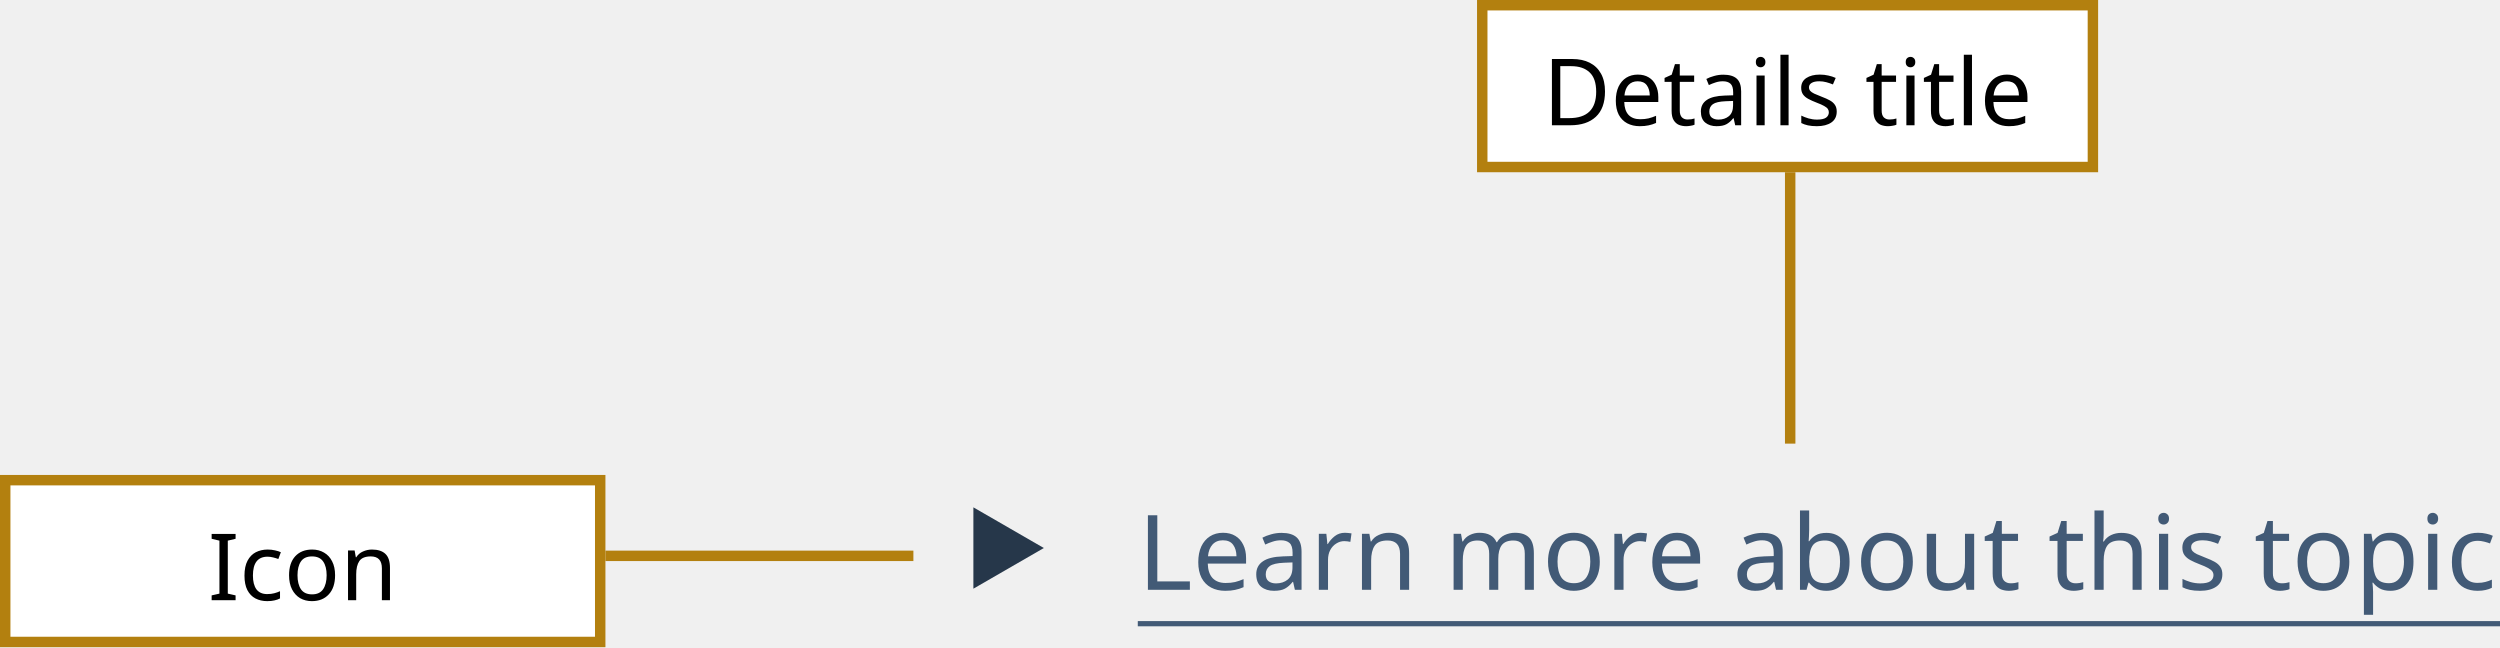
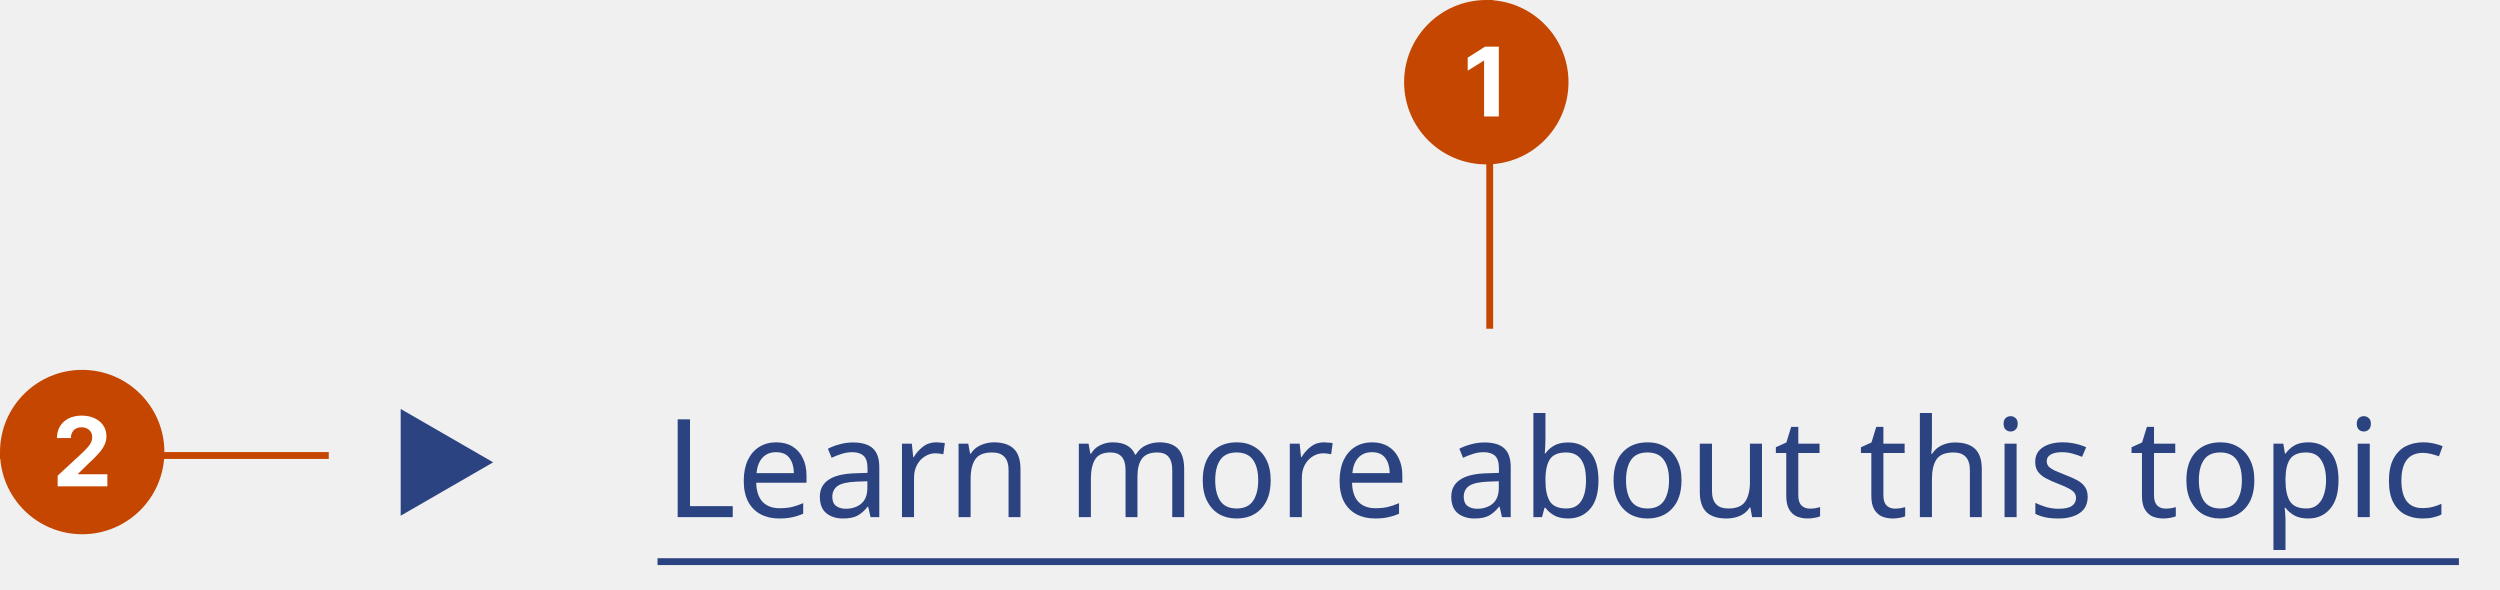
- <svg xmlns="http://www.w3.org/2000/svg" width="479" height="124" viewBox="0 0 479 124" fill="none">
-   <g clip-path="url(#clip0_8891_45452)">
-     <path d="M200 105L186.5 112.794L186.5 97.206L200 105Z" fill="#26374A" />
+ <svg xmlns="http://www.w3.org/2000/svg" width="365" height="86" viewBox="0 0 365 86" fill="none">
+   <g clip-path="url(#clip0_6974_17867)">
+     <path d="M72 67.5L58.5 75.294L58.5 59.706L72 67.5Z" fill="#2B4380" />
  </g>
-   <path d="M219.94 113V98.72H221.74V111.4H227.98V113H219.94ZM234.328 102.08C235.248 102.08 236.035 102.28 236.688 102.68C237.355 103.08 237.862 103.647 238.208 104.38C238.568 105.1 238.748 105.947 238.748 106.92V107.98H231.408C231.435 109.193 231.742 110.12 232.328 110.76C232.928 111.387 233.762 111.7 234.828 111.7C235.508 111.7 236.108 111.64 236.628 111.52C237.162 111.387 237.708 111.2 238.268 110.96V112.5C237.722 112.74 237.182 112.913 236.648 113.02C236.115 113.14 235.482 113.2 234.748 113.2C233.735 113.2 232.835 112.993 232.048 112.58C231.275 112.167 230.668 111.553 230.228 110.74C229.802 109.913 229.588 108.907 229.588 107.72C229.588 106.547 229.782 105.54 230.168 104.7C230.568 103.86 231.122 103.213 231.828 102.76C232.548 102.307 233.382 102.08 234.328 102.08ZM234.308 103.52C233.468 103.52 232.802 103.793 232.308 104.34C231.828 104.873 231.542 105.62 231.448 106.58H236.908C236.895 105.673 236.682 104.94 236.268 104.38C235.855 103.807 235.202 103.52 234.308 103.52ZM245.537 102.1C246.844 102.1 247.811 102.387 248.437 102.96C249.064 103.533 249.377 104.447 249.377 105.7V113H248.097L247.757 111.48H247.677C247.211 112.067 246.717 112.5 246.197 112.78C245.691 113.06 244.984 113.2 244.077 113.2C243.104 113.2 242.297 112.947 241.657 112.44C241.017 111.92 240.697 111.113 240.697 110.02C240.697 108.953 241.117 108.133 241.957 107.56C242.797 106.973 244.091 106.653 245.837 106.6L247.657 106.54V105.9C247.657 105.007 247.464 104.387 247.077 104.04C246.691 103.693 246.144 103.52 245.437 103.52C244.877 103.52 244.344 103.607 243.837 103.78C243.331 103.94 242.857 104.127 242.417 104.34L241.877 103.02C242.344 102.767 242.897 102.553 243.537 102.38C244.177 102.193 244.844 102.1 245.537 102.1ZM246.057 107.82C244.724 107.873 243.797 108.087 243.277 108.46C242.771 108.833 242.517 109.36 242.517 110.04C242.517 110.64 242.697 111.08 243.057 111.36C243.431 111.64 243.904 111.78 244.477 111.78C245.384 111.78 246.137 111.533 246.737 111.04C247.337 110.533 247.637 109.76 247.637 108.72V107.76L246.057 107.82ZM257.688 102.08C257.888 102.08 258.102 102.093 258.328 102.12C258.568 102.133 258.775 102.16 258.948 102.2L258.728 103.82C258.555 103.78 258.362 103.747 258.148 103.72C257.948 103.693 257.755 103.68 257.568 103.68C257.022 103.68 256.508 103.833 256.028 104.14C255.548 104.433 255.162 104.853 254.868 105.4C254.588 105.933 254.448 106.56 254.448 107.28V113H252.688V102.28H254.128L254.328 104.24H254.408C254.755 103.653 255.202 103.147 255.748 102.72C256.295 102.293 256.942 102.08 257.688 102.08ZM266.11 102.08C267.39 102.08 268.357 102.393 269.01 103.02C269.663 103.633 269.99 104.633 269.99 106.02V113H268.25V106.14C268.25 104.42 267.45 103.56 265.85 103.56C264.663 103.56 263.843 103.893 263.39 104.56C262.937 105.227 262.71 106.187 262.71 107.44V113H260.95V102.28H262.37L262.63 103.74H262.73C263.077 103.18 263.557 102.767 264.17 102.5C264.783 102.22 265.43 102.08 266.11 102.08ZM290.269 102.08C291.482 102.08 292.389 102.393 292.989 103.02C293.589 103.633 293.889 104.633 293.889 106.02V113H292.149V106.1C292.149 104.407 291.422 103.56 289.969 103.56C288.929 103.56 288.182 103.86 287.729 104.46C287.289 105.06 287.069 105.933 287.069 107.08V113H285.329V106.1C285.329 104.407 284.595 103.56 283.129 103.56C282.049 103.56 281.302 103.893 280.889 104.56C280.475 105.227 280.269 106.187 280.269 107.44V113H278.509V102.28H279.929L280.189 103.74H280.289C280.622 103.18 281.069 102.767 281.629 102.5C282.202 102.22 282.809 102.08 283.449 102.08C285.129 102.08 286.222 102.68 286.729 103.88H286.829C287.189 103.267 287.675 102.813 288.289 102.52C288.915 102.227 289.575 102.08 290.269 102.08ZM306.52 107.62C306.52 109.393 306.067 110.767 305.16 111.74C304.267 112.713 303.053 113.2 301.52 113.2C300.573 113.2 299.727 112.987 298.98 112.56C298.247 112.12 297.667 111.487 297.24 110.66C296.813 109.82 296.6 108.807 296.6 107.62C296.6 105.847 297.047 104.48 297.94 103.52C298.833 102.56 300.047 102.08 301.58 102.08C302.553 102.08 303.407 102.3 304.14 102.74C304.887 103.167 305.467 103.793 305.88 104.62C306.307 105.433 306.52 106.433 306.52 107.62ZM298.42 107.62C298.42 108.887 298.667 109.893 299.16 110.64C299.667 111.373 300.467 111.74 301.56 111.74C302.64 111.74 303.433 111.373 303.94 110.64C304.447 109.893 304.7 108.887 304.7 107.62C304.7 106.353 304.447 105.36 303.94 104.64C303.433 103.92 302.633 103.56 301.54 103.56C300.447 103.56 299.653 103.92 299.16 104.64C298.667 105.36 298.42 106.353 298.42 107.62ZM314.309 102.08C314.509 102.08 314.723 102.093 314.949 102.12C315.189 102.133 315.396 102.16 315.569 102.2L315.349 103.82C315.176 103.78 314.983 103.747 314.769 103.72C314.569 103.693 314.376 103.68 314.189 103.68C313.643 103.68 313.129 103.833 312.649 104.14C312.169 104.433 311.783 104.853 311.489 105.4C311.209 105.933 311.069 106.56 311.069 107.28V113H309.309V102.28H310.749L310.949 104.24H311.029C311.376 103.653 311.823 103.147 312.369 102.72C312.916 102.293 313.563 102.08 314.309 102.08ZM321.32 102.08C322.24 102.08 323.027 102.28 323.68 102.68C324.347 103.08 324.854 103.647 325.2 104.38C325.56 105.1 325.74 105.947 325.74 106.92V107.98H318.4C318.427 109.193 318.734 110.12 319.32 110.76C319.92 111.387 320.754 111.7 321.82 111.7C322.5 111.7 323.1 111.64 323.62 111.52C324.154 111.387 324.7 111.2 325.26 110.96V112.5C324.714 112.74 324.174 112.913 323.64 113.02C323.107 113.14 322.474 113.2 321.74 113.2C320.727 113.2 319.827 112.993 319.04 112.58C318.267 112.167 317.66 111.553 317.22 110.74C316.794 109.913 316.58 108.907 316.58 107.72C316.58 106.547 316.774 105.54 317.16 104.7C317.56 103.86 318.114 103.213 318.82 102.76C319.54 102.307 320.374 102.08 321.32 102.08ZM321.3 103.52C320.46 103.52 319.794 103.793 319.3 104.34C318.82 104.873 318.534 105.62 318.44 106.58H323.9C323.887 105.673 323.674 104.94 323.26 104.38C322.847 103.807 322.194 103.52 321.3 103.52ZM337.725 102.1C339.032 102.1 339.998 102.387 340.625 102.96C341.252 103.533 341.565 104.447 341.565 105.7V113H340.285L339.945 111.48H339.865C339.398 112.067 338.905 112.5 338.385 112.78C337.878 113.06 337.172 113.2 336.265 113.2C335.292 113.2 334.485 112.947 333.845 112.44C333.205 111.92 332.885 111.113 332.885 110.02C332.885 108.953 333.305 108.133 334.145 107.56C334.985 106.973 336.278 106.653 338.025 106.6L339.845 106.54V105.9C339.845 105.007 339.652 104.387 339.265 104.04C338.878 103.693 338.332 103.52 337.625 103.52C337.065 103.52 336.532 103.607 336.025 103.78C335.518 103.94 335.045 104.127 334.605 104.34L334.065 103.02C334.532 102.767 335.085 102.553 335.725 102.38C336.365 102.193 337.032 102.1 337.725 102.1ZM338.245 107.82C336.912 107.873 335.985 108.087 335.465 108.46C334.958 108.833 334.705 109.36 334.705 110.04C334.705 110.64 334.885 111.08 335.245 111.36C335.618 111.64 336.092 111.78 336.665 111.78C337.572 111.78 338.325 111.533 338.925 111.04C339.525 110.533 339.825 109.76 339.825 108.72V107.76L338.245 107.82ZM346.636 101.5C346.636 101.953 346.622 102.38 346.596 102.78C346.582 103.167 346.562 103.473 346.536 103.7H346.636C346.942 103.247 347.362 102.867 347.896 102.56C348.429 102.253 349.116 102.1 349.956 102.1C351.289 102.1 352.356 102.567 353.156 103.5C353.969 104.42 354.376 105.8 354.376 107.64C354.376 109.48 353.969 110.867 353.156 111.8C352.342 112.733 351.276 113.2 349.956 113.2C349.116 113.2 348.429 113.047 347.896 112.74C347.362 112.433 346.942 112.067 346.636 111.64H346.496L346.136 113H344.876V97.8H346.636V101.5ZM349.656 103.56C348.522 103.56 347.736 103.887 347.296 104.54C346.856 105.193 346.636 106.207 346.636 107.58V107.66C346.636 108.98 346.849 109.993 347.276 110.7C347.716 111.393 348.522 111.74 349.696 111.74C350.656 111.74 351.369 111.387 351.836 110.68C352.316 109.973 352.556 108.953 352.556 107.62C352.556 104.913 351.589 103.56 349.656 103.56ZM366.5 107.62C366.5 109.393 366.047 110.767 365.14 111.74C364.247 112.713 363.034 113.2 361.5 113.2C360.554 113.2 359.707 112.987 358.96 112.56C358.227 112.12 357.647 111.487 357.22 110.66C356.794 109.82 356.58 108.807 356.58 107.62C356.58 105.847 357.027 104.48 357.92 103.52C358.814 102.56 360.027 102.08 361.56 102.08C362.534 102.08 363.387 102.3 364.12 102.74C364.867 103.167 365.447 103.793 365.86 104.62C366.287 105.433 366.5 106.433 366.5 107.62ZM358.4 107.62C358.4 108.887 358.647 109.893 359.14 110.64C359.647 111.373 360.447 111.74 361.54 111.74C362.62 111.74 363.414 111.373 363.92 110.64C364.427 109.893 364.68 108.887 364.68 107.62C364.68 106.353 364.427 105.36 363.92 104.64C363.414 103.92 362.614 103.56 361.52 103.56C360.427 103.56 359.634 103.92 359.14 104.64C358.647 105.36 358.4 106.353 358.4 107.62ZM378.25 102.28V113H376.81L376.55 111.58H376.47C376.123 112.14 375.643 112.553 375.03 112.82C374.417 113.073 373.763 113.2 373.07 113.2C371.777 113.2 370.803 112.893 370.15 112.28C369.497 111.653 369.17 110.66 369.17 109.3V102.28H370.95V109.18C370.95 110.887 371.743 111.74 373.33 111.74C374.517 111.74 375.337 111.407 375.79 110.74C376.257 110.073 376.49 109.113 376.49 107.86V102.28H378.25ZM385.233 111.76C385.5 111.76 385.773 111.74 386.053 111.7C386.333 111.647 386.56 111.593 386.733 111.54V112.88C386.546 112.973 386.28 113.047 385.933 113.1C385.586 113.167 385.253 113.2 384.933 113.2C384.373 113.2 383.853 113.107 383.373 112.92C382.906 112.72 382.526 112.38 382.233 111.9C381.94 111.42 381.793 110.747 381.793 109.88V103.64H380.273V102.8L381.813 102.1L382.513 99.82H383.553V102.28H386.653V103.64H383.553V109.84C383.553 110.493 383.706 110.98 384.013 111.3C384.333 111.607 384.74 111.76 385.233 111.76ZM397.655 111.76C397.922 111.76 398.195 111.74 398.475 111.7C398.755 111.647 398.982 111.593 399.155 111.54V112.88C398.968 112.973 398.702 113.047 398.355 113.1C398.008 113.167 397.675 113.2 397.355 113.2C396.795 113.2 396.275 113.107 395.795 112.92C395.328 112.72 394.948 112.38 394.655 111.9C394.362 111.42 394.215 110.747 394.215 109.88V103.64H392.695V102.8L394.235 102.1L394.935 99.82H395.975V102.28H399.075V103.64H395.975V109.84C395.975 110.493 396.128 110.98 396.435 111.3C396.755 111.607 397.162 111.76 397.655 111.76ZM403.062 102.26C403.062 102.793 403.028 103.293 402.962 103.76H403.082C403.428 103.213 403.895 102.8 404.482 102.52C405.082 102.24 405.728 102.1 406.422 102.1C407.728 102.1 408.708 102.413 409.362 103.04C410.015 103.653 410.342 104.647 410.342 106.02V113H408.602V106.14C408.602 104.42 407.802 103.56 406.202 103.56C405.002 103.56 404.175 103.9 403.722 104.58C403.282 105.247 403.062 106.207 403.062 107.46V113H401.302V97.8H403.062V102.26ZM414.565 98.26C414.832 98.26 415.065 98.353 415.265 98.54C415.478 98.713 415.585 98.993 415.585 99.38C415.585 99.753 415.478 100.033 415.265 100.22C415.065 100.407 414.832 100.5 414.565 100.5C414.272 100.5 414.025 100.407 413.825 100.22C413.625 100.033 413.525 99.753 413.525 99.38C413.525 98.993 413.625 98.713 413.825 98.54C414.025 98.353 414.272 98.26 414.565 98.26ZM415.425 102.28V113H413.665V102.28H415.425ZM425.801 110.04C425.801 111.08 425.414 111.867 424.641 112.4C423.868 112.933 422.828 113.2 421.521 113.2C420.774 113.2 420.128 113.14 419.581 113.02C419.048 112.9 418.574 112.733 418.161 112.52V110.92C418.588 111.133 419.101 111.333 419.701 111.52C420.314 111.693 420.934 111.78 421.561 111.78C422.454 111.78 423.101 111.64 423.501 111.36C423.901 111.067 424.101 110.68 424.101 110.2C424.101 109.933 424.028 109.693 423.881 109.48C423.734 109.267 423.468 109.053 423.081 108.84C422.708 108.627 422.168 108.387 421.461 108.12C420.768 107.853 420.174 107.587 419.681 107.32C419.188 107.053 418.808 106.733 418.541 106.36C418.274 105.987 418.141 105.507 418.141 104.92C418.141 104.013 418.508 103.313 419.241 102.82C419.988 102.327 420.961 102.08 422.161 102.08C422.814 102.08 423.421 102.147 423.981 102.28C424.554 102.4 425.088 102.573 425.581 102.8L424.981 104.2C424.528 104.013 424.054 103.853 423.561 103.72C423.068 103.587 422.561 103.52 422.041 103.52C421.321 103.52 420.768 103.64 420.381 103.88C420.008 104.107 419.821 104.42 419.821 104.82C419.821 105.113 419.908 105.367 420.081 105.58C420.254 105.78 420.541 105.98 420.941 106.18C421.354 106.367 421.901 106.593 422.581 106.86C423.261 107.113 423.841 107.373 424.321 107.64C424.801 107.907 425.168 108.233 425.421 108.62C425.674 108.993 425.801 109.467 425.801 110.04ZM437.167 111.76C437.433 111.76 437.707 111.74 437.987 111.7C438.267 111.647 438.493 111.593 438.667 111.54V112.88C438.48 112.973 438.213 113.047 437.867 113.1C437.52 113.167 437.187 113.2 436.867 113.2C436.307 113.2 435.787 113.107 435.307 112.92C434.84 112.72 434.46 112.38 434.167 111.9C433.873 111.42 433.727 110.747 433.727 109.88V103.64H432.207V102.8L433.747 102.1L434.447 99.82H435.487V102.28H438.587V103.64H435.487V109.84C435.487 110.493 435.64 110.98 435.947 111.3C436.267 111.607 436.673 111.76 437.167 111.76ZM450.133 107.62C450.133 109.393 449.68 110.767 448.773 111.74C447.88 112.713 446.667 113.2 445.133 113.2C444.187 113.2 443.34 112.987 442.593 112.56C441.86 112.12 441.28 111.487 440.853 110.66C440.427 109.82 440.213 108.807 440.213 107.62C440.213 105.847 440.66 104.48 441.553 103.52C442.447 102.56 443.66 102.08 445.193 102.08C446.167 102.08 447.02 102.3 447.753 102.74C448.5 103.167 449.08 103.793 449.493 104.62C449.92 105.433 450.133 106.433 450.133 107.62ZM442.033 107.62C442.033 108.887 442.28 109.893 442.773 110.64C443.28 111.373 444.08 111.74 445.173 111.74C446.253 111.74 447.047 111.373 447.553 110.64C448.06 109.893 448.313 108.887 448.313 107.62C448.313 106.353 448.06 105.36 447.553 104.64C447.047 103.92 446.247 103.56 445.153 103.56C444.06 103.56 443.267 103.92 442.773 104.64C442.28 105.36 442.033 106.353 442.033 107.62ZM458.023 102.08C459.343 102.08 460.403 102.54 461.203 103.46C462.016 104.38 462.423 105.767 462.423 107.62C462.423 109.447 462.016 110.833 461.203 111.78C460.403 112.727 459.336 113.2 458.003 113.2C457.176 113.2 456.489 113.047 455.943 112.74C455.409 112.42 454.989 112.053 454.683 111.64H454.563C454.589 111.867 454.616 112.153 454.643 112.5C454.669 112.847 454.683 113.147 454.683 113.4V117.8H452.923V102.28H454.363L454.603 103.74H454.683C455.003 103.273 455.423 102.88 455.943 102.56C456.463 102.24 457.156 102.08 458.023 102.08ZM457.703 103.56C456.609 103.56 455.836 103.867 455.383 104.48C454.943 105.093 454.709 106.027 454.683 107.28V107.62C454.683 108.94 454.896 109.96 455.323 110.68C455.763 111.387 456.569 111.74 457.743 111.74C458.396 111.74 458.929 111.56 459.343 111.2C459.769 110.84 460.083 110.353 460.283 109.74C460.496 109.113 460.603 108.4 460.603 107.6C460.603 106.373 460.363 105.393 459.883 104.66C459.416 103.927 458.689 103.56 457.703 103.56ZM466.127 98.26C466.394 98.26 466.627 98.353 466.827 98.54C467.041 98.713 467.147 98.993 467.147 99.38C467.147 99.753 467.041 100.033 466.827 100.22C466.627 100.407 466.394 100.5 466.127 100.5C465.834 100.5 465.587 100.407 465.387 100.22C465.187 100.033 465.087 99.753 465.087 99.38C465.087 98.993 465.187 98.713 465.387 98.54C465.587 98.353 465.834 98.26 466.127 98.26ZM466.987 102.28V113H465.227V102.28H466.987ZM474.684 113.2C473.737 113.2 472.89 113.007 472.144 112.62C471.41 112.233 470.83 111.633 470.404 110.82C469.99 110.007 469.784 108.967 469.784 107.7C469.784 106.38 470.004 105.307 470.444 104.48C470.884 103.653 471.477 103.047 472.224 102.66C472.984 102.273 473.844 102.08 474.804 102.08C475.35 102.08 475.877 102.14 476.384 102.26C476.89 102.367 477.304 102.5 477.624 102.66L477.084 104.12C476.764 104 476.39 103.887 475.964 103.78C475.537 103.673 475.137 103.62 474.764 103.62C472.657 103.62 471.604 104.973 471.604 107.68C471.604 108.973 471.857 109.967 472.364 110.66C472.884 111.34 473.65 111.68 474.664 111.68C475.25 111.68 475.764 111.62 476.204 111.5C476.657 111.38 477.07 111.233 477.444 111.06V112.62C477.084 112.807 476.684 112.947 476.244 113.04C475.817 113.147 475.297 113.2 474.684 113.2Z" fill="#425A76" />
-   <line x1="218" y1="119.5" x2="479" y2="119.5" stroke="#425A76" />
-   <line x1="115.996" y1="106.5" x2="175.006" y2="106.5" stroke="#B3800F" stroke-width="2" />
-   <rect x="1" y="92" width="114" height="31" fill="white" stroke="#B3800F" stroke-width="2" />
-   <path d="M45.138 115H40.551V114.076L42.045 113.738V103.587L40.551 103.231V102.307H45.138V103.231L43.645 103.587V113.738L45.138 114.076V115ZM51.198 115.178C50.356 115.178 49.604 115.006 48.94 114.662C48.288 114.319 47.773 113.785 47.394 113.062C47.026 112.339 46.842 111.415 46.842 110.289C46.842 109.116 47.038 108.161 47.429 107.427C47.82 106.692 48.347 106.153 49.011 105.809C49.687 105.465 50.451 105.293 51.305 105.293C51.791 105.293 52.259 105.347 52.709 105.453C53.159 105.548 53.527 105.667 53.811 105.809L53.331 107.107C53.047 107 52.715 106.899 52.336 106.804C51.956 106.71 51.601 106.662 51.269 106.662C49.396 106.662 48.46 107.865 48.46 110.271C48.46 111.421 48.685 112.304 49.136 112.92C49.598 113.524 50.279 113.827 51.18 113.827C51.702 113.827 52.158 113.773 52.549 113.667C52.952 113.56 53.319 113.43 53.651 113.276V114.662C53.331 114.828 52.976 114.953 52.585 115.036C52.205 115.13 51.743 115.178 51.198 115.178ZM64.202 110.218C64.202 111.794 63.799 113.015 62.993 113.88C62.199 114.745 61.12 115.178 59.757 115.178C58.916 115.178 58.163 114.988 57.5 114.609C56.848 114.218 56.332 113.655 55.953 112.92C55.574 112.173 55.384 111.273 55.384 110.218C55.384 108.641 55.781 107.427 56.575 106.573C57.369 105.72 58.448 105.293 59.811 105.293C60.676 105.293 61.434 105.489 62.086 105.88C62.75 106.259 63.266 106.816 63.633 107.551C64.012 108.274 64.202 109.163 64.202 110.218ZM57.002 110.218C57.002 111.344 57.221 112.239 57.66 112.902C58.11 113.554 58.821 113.88 59.793 113.88C60.753 113.88 61.458 113.554 61.908 112.902C62.359 112.239 62.584 111.344 62.584 110.218C62.584 109.092 62.359 108.209 61.908 107.569C61.458 106.929 60.747 106.609 59.775 106.609C58.803 106.609 58.098 106.929 57.66 107.569C57.221 108.209 57.002 109.092 57.002 110.218ZM71.268 105.293C72.406 105.293 73.265 105.572 73.846 106.129C74.426 106.674 74.717 107.563 74.717 108.796V115H73.17V108.902C73.17 107.373 72.459 106.609 71.037 106.609C69.982 106.609 69.253 106.905 68.85 107.498C68.447 108.09 68.246 108.944 68.246 110.058V115H66.681V105.471H67.944L68.175 106.769H68.263C68.572 106.271 68.998 105.904 69.543 105.667C70.089 105.418 70.663 105.293 71.268 105.293Z" fill="black" />
-   <line x1="343" y1="85" x2="343" y2="33" stroke="#B3800F" stroke-width="2" />
-   <rect x="284" y="1" width="117" height="31" fill="white" stroke="#B3800F" stroke-width="2" />
-   <path d="M307.518 17.529C307.518 19.674 306.932 21.292 305.758 22.382C304.597 23.461 302.973 24 300.887 24H297.349V11.307H301.261C302.541 11.307 303.649 11.544 304.585 12.018C305.521 12.492 306.244 13.191 306.754 14.116C307.264 15.028 307.518 16.166 307.518 17.529ZM305.829 17.582C305.829 15.887 305.409 14.649 304.567 13.867C303.738 13.073 302.558 12.676 301.029 12.676H298.949V22.631H300.674C304.111 22.631 305.829 20.948 305.829 17.582ZM313.802 14.293C314.62 14.293 315.319 14.471 315.9 14.827C316.493 15.182 316.943 15.686 317.251 16.338C317.571 16.978 317.731 17.73 317.731 18.596V19.538H311.207C311.23 20.616 311.503 21.44 312.024 22.009C312.558 22.566 313.299 22.844 314.247 22.844C314.851 22.844 315.384 22.791 315.847 22.684C316.321 22.566 316.807 22.4 317.304 22.187V23.556C316.819 23.769 316.339 23.923 315.864 24.018C315.39 24.124 314.827 24.178 314.176 24.178C313.275 24.178 312.475 23.994 311.776 23.627C311.088 23.259 310.549 22.714 310.158 21.991C309.779 21.256 309.589 20.361 309.589 19.307C309.589 18.264 309.761 17.369 310.104 16.622C310.46 15.876 310.952 15.301 311.58 14.898C312.22 14.495 312.961 14.293 313.802 14.293ZM313.784 15.573C313.038 15.573 312.445 15.816 312.007 16.302C311.58 16.776 311.325 17.44 311.242 18.293H316.096C316.084 17.487 315.894 16.836 315.527 16.338C315.159 15.828 314.579 15.573 313.784 15.573ZM323.339 22.898C323.576 22.898 323.819 22.88 324.068 22.844C324.317 22.797 324.518 22.75 324.672 22.702V23.893C324.507 23.976 324.27 24.041 323.961 24.089C323.653 24.148 323.357 24.178 323.072 24.178C322.575 24.178 322.112 24.095 321.686 23.929C321.271 23.751 320.933 23.449 320.672 23.022C320.412 22.596 320.281 21.997 320.281 21.227V15.68H318.93V14.933L320.299 14.311L320.921 12.284H321.846V14.471H324.601V15.68H321.846V21.191C321.846 21.772 321.982 22.204 322.255 22.489C322.539 22.762 322.901 22.898 323.339 22.898ZM330.189 14.311C331.351 14.311 332.21 14.566 332.767 15.076C333.324 15.585 333.603 16.397 333.603 17.511V24H332.465L332.163 22.649H332.092C331.677 23.17 331.238 23.556 330.776 23.804C330.326 24.053 329.698 24.178 328.892 24.178C328.026 24.178 327.309 23.953 326.741 23.502C326.172 23.04 325.887 22.323 325.887 21.351C325.887 20.403 326.261 19.674 327.007 19.164C327.754 18.643 328.904 18.358 330.456 18.311L332.074 18.258V17.689C332.074 16.895 331.902 16.344 331.558 16.036C331.215 15.727 330.729 15.573 330.101 15.573C329.603 15.573 329.129 15.65 328.678 15.804C328.228 15.947 327.807 16.113 327.416 16.302L326.936 15.129C327.351 14.904 327.843 14.714 328.412 14.56C328.981 14.394 329.573 14.311 330.189 14.311ZM330.652 19.396C329.466 19.443 328.643 19.633 328.181 19.964C327.73 20.296 327.505 20.764 327.505 21.369C327.505 21.902 327.665 22.293 327.985 22.542C328.317 22.791 328.738 22.916 329.247 22.916C330.053 22.916 330.723 22.696 331.256 22.258C331.789 21.807 332.056 21.12 332.056 20.196V19.342L330.652 19.396ZM337.346 10.898C337.583 10.898 337.79 10.981 337.968 11.147C338.158 11.301 338.252 11.55 338.252 11.893C338.252 12.225 338.158 12.474 337.968 12.64C337.79 12.806 337.583 12.889 337.346 12.889C337.085 12.889 336.866 12.806 336.688 12.64C336.51 12.474 336.421 12.225 336.421 11.893C336.421 11.55 336.51 11.301 336.688 11.147C336.866 10.981 337.085 10.898 337.346 10.898ZM338.11 14.471V24H336.546V14.471H338.11ZM342.694 24H341.129V10.489H342.694V24ZM351.917 21.369C351.917 22.293 351.573 22.993 350.886 23.467C350.198 23.941 349.274 24.178 348.113 24.178C347.449 24.178 346.874 24.124 346.388 24.018C345.914 23.911 345.493 23.763 345.126 23.573V22.151C345.505 22.341 345.961 22.518 346.495 22.684C347.04 22.838 347.591 22.916 348.148 22.916C348.942 22.916 349.517 22.791 349.873 22.542C350.228 22.282 350.406 21.938 350.406 21.511C350.406 21.274 350.341 21.061 350.21 20.871C350.08 20.681 349.843 20.492 349.499 20.302C349.167 20.113 348.687 19.899 348.059 19.662C347.443 19.425 346.915 19.188 346.477 18.951C346.038 18.714 345.701 18.43 345.464 18.098C345.227 17.766 345.108 17.339 345.108 16.818C345.108 16.012 345.434 15.39 346.086 14.951C346.75 14.513 347.615 14.293 348.681 14.293C349.262 14.293 349.801 14.353 350.299 14.471C350.809 14.578 351.283 14.732 351.721 14.933L351.188 16.178C350.785 16.012 350.364 15.87 349.926 15.751C349.487 15.633 349.037 15.573 348.575 15.573C347.935 15.573 347.443 15.68 347.099 15.893C346.767 16.095 346.601 16.373 346.601 16.729C346.601 16.99 346.678 17.215 346.833 17.404C346.987 17.582 347.241 17.76 347.597 17.938C347.964 18.104 348.45 18.305 349.055 18.542C349.659 18.767 350.175 18.998 350.601 19.236C351.028 19.473 351.354 19.763 351.579 20.107C351.804 20.439 351.917 20.859 351.917 21.369ZM362.02 22.898C362.257 22.898 362.5 22.88 362.749 22.844C362.997 22.797 363.199 22.75 363.353 22.702V23.893C363.187 23.976 362.95 24.041 362.642 24.089C362.334 24.148 362.037 24.178 361.753 24.178C361.255 24.178 360.793 24.095 360.366 23.929C359.952 23.751 359.614 23.449 359.353 23.022C359.092 22.596 358.962 21.997 358.962 21.227V15.68H357.611V14.933L358.98 14.311L359.602 12.284H360.526V14.471H363.282V15.68H360.526V21.191C360.526 21.772 360.663 22.204 360.935 22.489C361.22 22.762 361.581 22.898 362.02 22.898ZM366.061 10.898C366.298 10.898 366.506 10.981 366.683 11.147C366.873 11.301 366.968 11.55 366.968 11.893C366.968 12.225 366.873 12.474 366.683 12.64C366.506 12.806 366.298 12.889 366.061 12.889C365.8 12.889 365.581 12.806 365.403 12.64C365.226 12.474 365.137 12.225 365.137 11.893C365.137 11.55 365.226 11.301 365.403 11.147C365.581 10.981 365.8 10.898 366.061 10.898ZM366.826 14.471V24H365.261V14.471H366.826ZM373.027 22.898C373.264 22.898 373.507 22.88 373.756 22.844C374.004 22.797 374.206 22.75 374.36 22.702V23.893C374.194 23.976 373.957 24.041 373.649 24.089C373.341 24.148 373.044 24.178 372.76 24.178C372.262 24.178 371.8 24.095 371.373 23.929C370.959 23.751 370.621 23.449 370.36 23.022C370.099 22.596 369.969 21.997 369.969 21.227V15.68H368.618V14.933L369.987 14.311L370.609 12.284H371.533V14.471H374.289V15.68H371.533V21.191C371.533 21.772 371.67 22.204 371.942 22.489C372.227 22.762 372.588 22.898 373.027 22.898ZM377.832 24H376.268V10.489H377.832V24ZM384.531 14.293C385.349 14.293 386.048 14.471 386.629 14.827C387.222 15.182 387.672 15.686 387.98 16.338C388.3 16.978 388.46 17.73 388.46 18.596V19.538H381.936C381.96 20.616 382.232 21.44 382.754 22.009C383.287 22.566 384.028 22.844 384.976 22.844C385.58 22.844 386.114 22.791 386.576 22.684C387.05 22.566 387.536 22.4 388.034 22.187V23.556C387.548 23.769 387.068 23.923 386.594 24.018C386.12 24.124 385.557 24.178 384.905 24.178C384.004 24.178 383.204 23.994 382.505 23.627C381.817 23.259 381.278 22.714 380.887 21.991C380.508 21.256 380.318 20.361 380.318 19.307C380.318 18.264 380.49 17.369 380.834 16.622C381.189 15.876 381.681 15.301 382.309 14.898C382.949 14.495 383.69 14.293 384.531 14.293ZM384.514 15.573C383.767 15.573 383.174 15.816 382.736 16.302C382.309 16.776 382.054 17.44 381.971 18.293H386.825C386.813 17.487 386.623 16.836 386.256 16.338C385.888 15.828 385.308 15.573 384.514 15.573Z" fill="black" />
+   <path d="M98.94 75.5V61.22H100.74V73.9H106.98V75.5H98.94ZM113.328 64.58C114.248 64.58 115.035 64.78 115.688 65.18C116.355 65.58 116.862 66.147 117.208 66.88C117.568 67.6 117.748 68.447 117.748 69.42V70.48H110.408C110.435 71.693 110.742 72.62 111.328 73.26C111.928 73.887 112.762 74.2 113.828 74.2C114.508 74.2 115.108 74.14 115.628 74.02C116.162 73.887 116.708 73.7 117.268 73.46V75C116.722 75.24 116.182 75.413 115.648 75.52C115.115 75.64 114.482 75.7 113.748 75.7C112.735 75.7 111.835 75.493 111.048 75.08C110.275 74.667 109.668 74.053 109.228 73.24C108.802 72.413 108.588 71.407 108.588 70.22C108.588 69.047 108.782 68.04 109.168 67.2C109.568 66.36 110.122 65.713 110.828 65.26C111.548 64.807 112.382 64.58 113.328 64.58ZM113.308 66.02C112.468 66.02 111.802 66.293 111.308 66.84C110.828 67.373 110.542 68.12 110.448 69.08H115.908C115.895 68.173 115.682 67.44 115.268 66.88C114.855 66.307 114.202 66.02 113.308 66.02ZM124.537 64.6C125.844 64.6 126.811 64.887 127.437 65.46C128.064 66.033 128.377 66.947 128.377 68.2V75.5H127.097L126.757 73.98H126.677C126.211 74.567 125.717 75 125.197 75.28C124.691 75.56 123.984 75.7 123.077 75.7C122.104 75.7 121.297 75.447 120.657 74.94C120.017 74.42 119.697 73.613 119.697 72.52C119.697 71.453 120.117 70.633 120.957 70.06C121.797 69.473 123.091 69.153 124.837 69.1L126.657 69.04V68.4C126.657 67.507 126.464 66.887 126.077 66.54C125.691 66.193 125.144 66.02 124.437 66.02C123.877 66.02 123.344 66.107 122.837 66.28C122.331 66.44 121.857 66.627 121.417 66.84L120.877 65.52C121.344 65.267 121.897 65.053 122.537 64.88C123.177 64.693 123.844 64.6 124.537 64.6ZM125.057 70.32C123.724 70.373 122.797 70.587 122.277 70.96C121.771 71.333 121.517 71.86 121.517 72.54C121.517 73.14 121.697 73.58 122.057 73.86C122.431 74.14 122.904 74.28 123.477 74.28C124.384 74.28 125.137 74.033 125.737 73.54C126.337 73.033 126.637 72.26 126.637 71.22V70.26L125.057 70.32ZM136.688 64.58C136.888 64.58 137.102 64.593 137.328 64.62C137.568 64.633 137.775 64.66 137.948 64.7L137.728 66.32C137.555 66.28 137.362 66.247 137.148 66.22C136.948 66.193 136.755 66.18 136.568 66.18C136.022 66.18 135.508 66.333 135.028 66.64C134.548 66.933 134.162 67.353 133.868 67.9C133.588 68.433 133.448 69.06 133.448 69.78V75.5H131.688V64.78H133.128L133.328 66.74H133.408C133.755 66.153 134.202 65.647 134.748 65.22C135.295 64.793 135.942 64.58 136.688 64.58ZM145.11 64.58C146.39 64.58 147.357 64.893 148.01 65.52C148.663 66.133 148.99 67.133 148.99 68.52V75.5H147.25V68.64C147.25 66.92 146.45 66.06 144.85 66.06C143.663 66.06 142.843 66.393 142.39 67.06C141.937 67.727 141.71 68.687 141.71 69.94V75.5H139.95V64.78H141.37L141.63 66.24H141.73C142.077 65.68 142.557 65.267 143.17 65C143.783 64.72 144.43 64.58 145.11 64.58ZM169.269 64.58C170.482 64.58 171.389 64.893 171.989 65.52C172.589 66.133 172.889 67.133 172.889 68.52V75.5H171.149V68.6C171.149 66.907 170.422 66.06 168.969 66.06C167.929 66.06 167.182 66.36 166.729 66.96C166.289 67.56 166.069 68.433 166.069 69.58V75.5H164.329V68.6C164.329 66.907 163.595 66.06 162.129 66.06C161.049 66.06 160.302 66.393 159.889 67.06C159.475 67.727 159.269 68.687 159.269 69.94V75.5H157.509V64.78H158.929L159.189 66.24H159.289C159.622 65.68 160.069 65.267 160.629 65C161.202 64.72 161.809 64.58 162.449 64.58C164.129 64.58 165.222 65.18 165.729 66.38H165.829C166.189 65.767 166.675 65.313 167.289 65.02C167.915 64.727 168.575 64.58 169.269 64.58ZM185.52 70.12C185.52 71.893 185.067 73.267 184.16 74.24C183.267 75.213 182.053 75.7 180.52 75.7C179.573 75.7 178.727 75.487 177.98 75.06C177.247 74.62 176.667 73.987 176.24 73.16C175.813 72.32 175.6 71.307 175.6 70.12C175.6 68.347 176.047 66.98 176.94 66.02C177.833 65.06 179.047 64.58 180.58 64.58C181.553 64.58 182.407 64.8 183.14 65.24C183.887 65.667 184.467 66.293 184.88 67.12C185.307 67.933 185.52 68.933 185.52 70.12ZM177.42 70.12C177.42 71.387 177.667 72.393 178.16 73.14C178.667 73.873 179.467 74.24 180.56 74.24C181.64 74.24 182.433 73.873 182.94 73.14C183.447 72.393 183.7 71.387 183.7 70.12C183.7 68.853 183.447 67.86 182.94 67.14C182.433 66.42 181.633 66.06 180.54 66.06C179.447 66.06 178.653 66.42 178.16 67.14C177.667 67.86 177.42 68.853 177.42 70.12ZM193.309 64.58C193.509 64.58 193.723 64.593 193.949 64.62C194.189 64.633 194.396 64.66 194.569 64.7L194.349 66.32C194.176 66.28 193.983 66.247 193.769 66.22C193.569 66.193 193.376 66.18 193.189 66.18C192.643 66.18 192.129 66.333 191.649 66.64C191.169 66.933 190.783 67.353 190.489 67.9C190.209 68.433 190.069 69.06 190.069 69.78V75.5H188.309V64.78H189.749L189.949 66.74H190.029C190.376 66.153 190.823 65.647 191.369 65.22C191.916 64.793 192.563 64.58 193.309 64.58ZM200.32 64.58C201.24 64.58 202.027 64.78 202.68 65.18C203.347 65.58 203.854 66.147 204.2 66.88C204.56 67.6 204.74 68.447 204.74 69.42V70.48H197.4C197.427 71.693 197.734 72.62 198.32 73.26C198.92 73.887 199.754 74.2 200.82 74.2C201.5 74.2 202.1 74.14 202.62 74.02C203.154 73.887 203.7 73.7 204.26 73.46V75C203.714 75.24 203.174 75.413 202.64 75.52C202.107 75.64 201.474 75.7 200.74 75.7C199.727 75.7 198.827 75.493 198.04 75.08C197.267 74.667 196.66 74.053 196.22 73.24C195.794 72.413 195.58 71.407 195.58 70.22C195.58 69.047 195.774 68.04 196.16 67.2C196.56 66.36 197.114 65.713 197.82 65.26C198.54 64.807 199.374 64.58 200.32 64.58ZM200.3 66.02C199.46 66.02 198.794 66.293 198.3 66.84C197.82 67.373 197.534 68.12 197.44 69.08H202.9C202.887 68.173 202.674 67.44 202.26 66.88C201.847 66.307 201.194 66.02 200.3 66.02ZM216.725 64.6C218.032 64.6 218.998 64.887 219.625 65.46C220.252 66.033 220.565 66.947 220.565 68.2V75.5H219.285L218.945 73.98H218.865C218.398 74.567 217.905 75 217.385 75.28C216.878 75.56 216.172 75.7 215.265 75.7C214.292 75.7 213.485 75.447 212.845 74.94C212.205 74.42 211.885 73.613 211.885 72.52C211.885 71.453 212.305 70.633 213.145 70.06C213.985 69.473 215.278 69.153 217.025 69.1L218.845 69.04V68.4C218.845 67.507 218.652 66.887 218.265 66.54C217.878 66.193 217.332 66.02 216.625 66.02C216.065 66.02 215.532 66.107 215.025 66.28C214.518 66.44 214.045 66.627 213.605 66.84L213.065 65.52C213.532 65.267 214.085 65.053 214.725 64.88C215.365 64.693 216.032 64.6 216.725 64.6ZM217.245 70.32C215.912 70.373 214.985 70.587 214.465 70.96C213.958 71.333 213.705 71.86 213.705 72.54C213.705 73.14 213.885 73.58 214.245 73.86C214.618 74.14 215.092 74.28 215.665 74.28C216.572 74.28 217.325 74.033 217.925 73.54C218.525 73.033 218.825 72.26 218.825 71.22V70.26L217.245 70.32ZM225.636 64C225.636 64.453 225.622 64.88 225.596 65.28C225.582 65.667 225.562 65.973 225.536 66.2H225.636C225.942 65.747 226.362 65.367 226.896 65.06C227.429 64.753 228.116 64.6 228.956 64.6C230.289 64.6 231.356 65.067 232.156 66C232.969 66.92 233.376 68.3 233.376 70.14C233.376 71.98 232.969 73.367 232.156 74.3C231.342 75.233 230.276 75.7 228.956 75.7C228.116 75.7 227.429 75.547 226.896 75.24C226.362 74.933 225.942 74.567 225.636 74.14H225.496L225.136 75.5H223.876V60.3H225.636V64ZM228.656 66.06C227.522 66.06 226.736 66.387 226.296 67.04C225.856 67.693 225.636 68.707 225.636 70.08V70.16C225.636 71.48 225.849 72.493 226.276 73.2C226.716 73.893 227.522 74.24 228.696 74.24C229.656 74.24 230.369 73.887 230.836 73.18C231.316 72.473 231.556 71.453 231.556 70.12C231.556 67.413 230.589 66.06 228.656 66.06ZM245.5 70.12C245.5 71.893 245.047 73.267 244.14 74.24C243.247 75.213 242.034 75.7 240.5 75.7C239.554 75.7 238.707 75.487 237.96 75.06C237.227 74.62 236.647 73.987 236.22 73.16C235.794 72.32 235.58 71.307 235.58 70.12C235.58 68.347 236.027 66.98 236.92 66.02C237.814 65.06 239.027 64.58 240.56 64.58C241.534 64.58 242.387 64.8 243.12 65.24C243.867 65.667 244.447 66.293 244.86 67.12C245.287 67.933 245.5 68.933 245.5 70.12ZM237.4 70.12C237.4 71.387 237.647 72.393 238.14 73.14C238.647 73.873 239.447 74.24 240.54 74.24C241.62 74.24 242.414 73.873 242.92 73.14C243.427 72.393 243.68 71.387 243.68 70.12C243.68 68.853 243.427 67.86 242.92 67.14C242.414 66.42 241.614 66.06 240.52 66.06C239.427 66.06 238.634 66.42 238.14 67.14C237.647 67.86 237.4 68.853 237.4 70.12ZM257.25 64.78V75.5H255.81L255.55 74.08H255.47C255.123 74.64 254.643 75.053 254.03 75.32C253.417 75.573 252.763 75.7 252.07 75.7C250.777 75.7 249.803 75.393 249.15 74.78C248.497 74.153 248.17 73.16 248.17 71.8V64.78H249.95V71.68C249.95 73.387 250.743 74.24 252.33 74.24C253.517 74.24 254.337 73.907 254.79 73.24C255.257 72.573 255.49 71.613 255.49 70.36V64.78H257.25ZM264.233 74.26C264.5 74.26 264.773 74.24 265.053 74.2C265.333 74.147 265.56 74.093 265.733 74.04V75.38C265.546 75.473 265.28 75.547 264.933 75.6C264.586 75.667 264.253 75.7 263.933 75.7C263.373 75.7 262.853 75.607 262.373 75.42C261.906 75.22 261.526 74.88 261.233 74.4C260.94 73.92 260.793 73.247 260.793 72.38V66.14H259.273V65.3L260.813 64.6L261.513 62.32H262.553V64.78H265.653V66.14H262.553V72.34C262.553 72.993 262.706 73.48 263.013 73.8C263.333 74.107 263.74 74.26 264.233 74.26ZM276.655 74.26C276.922 74.26 277.195 74.24 277.475 74.2C277.755 74.147 277.982 74.093 278.155 74.04V75.38C277.968 75.473 277.702 75.547 277.355 75.6C277.008 75.667 276.675 75.7 276.355 75.7C275.795 75.7 275.275 75.607 274.795 75.42C274.328 75.22 273.948 74.88 273.655 74.4C273.362 73.92 273.215 73.247 273.215 72.38V66.14H271.695V65.3L273.235 64.6L273.935 62.32H274.975V64.78H278.075V66.14H274.975V72.34C274.975 72.993 275.128 73.48 275.435 73.8C275.755 74.107 276.162 74.26 276.655 74.26ZM282.062 64.76C282.062 65.293 282.028 65.793 281.962 66.26H282.082C282.428 65.713 282.895 65.3 283.482 65.02C284.082 64.74 284.728 64.6 285.422 64.6C286.728 64.6 287.708 64.913 288.362 65.54C289.015 66.153 289.342 67.147 289.342 68.52V75.5H287.602V68.64C287.602 66.92 286.802 66.06 285.202 66.06C284.002 66.06 283.175 66.4 282.722 67.08C282.282 67.747 282.062 68.707 282.062 69.96V75.5H280.302V60.3H282.062V64.76ZM293.565 60.76C293.832 60.76 294.065 60.853 294.265 61.04C294.478 61.213 294.585 61.493 294.585 61.88C294.585 62.253 294.478 62.533 294.265 62.72C294.065 62.907 293.832 63 293.565 63C293.272 63 293.025 62.907 292.825 62.72C292.625 62.533 292.525 62.253 292.525 61.88C292.525 61.493 292.625 61.213 292.825 61.04C293.025 60.853 293.272 60.76 293.565 60.76ZM294.425 64.78V75.5H292.665V64.78H294.425ZM304.801 72.54C304.801 73.58 304.414 74.367 303.641 74.9C302.868 75.433 301.828 75.7 300.521 75.7C299.774 75.7 299.128 75.64 298.581 75.52C298.048 75.4 297.574 75.233 297.161 75.02V73.42C297.588 73.633 298.101 73.833 298.701 74.02C299.314 74.193 299.934 74.28 300.561 74.28C301.454 74.28 302.101 74.14 302.501 73.86C302.901 73.567 303.101 73.18 303.101 72.7C303.101 72.433 303.028 72.193 302.881 71.98C302.734 71.767 302.468 71.553 302.081 71.34C301.708 71.127 301.168 70.887 300.461 70.62C299.768 70.353 299.174 70.087 298.681 69.82C298.188 69.553 297.808 69.233 297.541 68.86C297.274 68.487 297.141 68.007 297.141 67.42C297.141 66.513 297.508 65.813 298.241 65.32C298.988 64.827 299.961 64.58 301.161 64.58C301.814 64.58 302.421 64.647 302.981 64.78C303.554 64.9 304.088 65.073 304.581 65.3L303.981 66.7C303.528 66.513 303.054 66.353 302.561 66.22C302.068 66.087 301.561 66.02 301.041 66.02C300.321 66.02 299.768 66.14 299.381 66.38C299.008 66.607 298.821 66.92 298.821 67.32C298.821 67.613 298.908 67.867 299.081 68.08C299.254 68.28 299.541 68.48 299.941 68.68C300.354 68.867 300.901 69.093 301.581 69.36C302.261 69.613 302.841 69.873 303.321 70.14C303.801 70.407 304.168 70.733 304.421 71.12C304.674 71.493 304.801 71.967 304.801 72.54ZM316.167 74.26C316.433 74.26 316.707 74.24 316.987 74.2C317.267 74.147 317.493 74.093 317.667 74.04V75.38C317.48 75.473 317.213 75.547 316.867 75.6C316.52 75.667 316.187 75.7 315.867 75.7C315.307 75.7 314.787 75.607 314.307 75.42C313.84 75.22 313.46 74.88 313.167 74.4C312.873 73.92 312.727 73.247 312.727 72.38V66.14H311.207V65.3L312.747 64.6L313.447 62.32H314.487V64.78H317.587V66.14H314.487V72.34C314.487 72.993 314.64 73.48 314.947 73.8C315.267 74.107 315.673 74.26 316.167 74.26ZM329.133 70.12C329.133 71.893 328.68 73.267 327.773 74.24C326.88 75.213 325.667 75.7 324.133 75.7C323.187 75.7 322.34 75.487 321.593 75.06C320.86 74.62 320.28 73.987 319.853 73.16C319.427 72.32 319.213 71.307 319.213 70.12C319.213 68.347 319.66 66.98 320.553 66.02C321.447 65.06 322.66 64.58 324.193 64.58C325.167 64.58 326.02 64.8 326.753 65.24C327.5 65.667 328.08 66.293 328.493 67.12C328.92 67.933 329.133 68.933 329.133 70.12ZM321.033 70.12C321.033 71.387 321.28 72.393 321.773 73.14C322.28 73.873 323.08 74.24 324.173 74.24C325.253 74.24 326.047 73.873 326.553 73.14C327.06 72.393 327.313 71.387 327.313 70.12C327.313 68.853 327.06 67.86 326.553 67.14C326.047 66.42 325.247 66.06 324.153 66.06C323.06 66.06 322.267 66.42 321.773 67.14C321.28 67.86 321.033 68.853 321.033 70.12ZM337.023 64.58C338.343 64.58 339.403 65.04 340.203 65.96C341.016 66.88 341.423 68.267 341.423 70.12C341.423 71.947 341.016 73.333 340.203 74.28C339.403 75.227 338.336 75.7 337.003 75.7C336.176 75.7 335.489 75.547 334.943 75.24C334.409 74.92 333.989 74.553 333.683 74.14H333.563C333.589 74.367 333.616 74.653 333.643 75C333.669 75.347 333.683 75.647 333.683 75.9V80.3H331.923V64.78H333.363L333.603 66.24H333.683C334.003 65.773 334.423 65.38 334.943 65.06C335.463 64.74 336.156 64.58 337.023 64.58ZM336.703 66.06C335.609 66.06 334.836 66.367 334.383 66.98C333.943 67.593 333.709 68.527 333.683 69.78V70.12C333.683 71.44 333.896 72.46 334.323 73.18C334.763 73.887 335.569 74.24 336.743 74.24C337.396 74.24 337.929 74.06 338.343 73.7C338.769 73.34 339.083 72.853 339.283 72.24C339.496 71.613 339.603 70.9 339.603 70.1C339.603 68.873 339.363 67.893 338.883 67.16C338.416 66.427 337.689 66.06 336.703 66.06ZM345.127 60.76C345.394 60.76 345.627 60.853 345.827 61.04C346.041 61.213 346.147 61.493 346.147 61.88C346.147 62.253 346.041 62.533 345.827 62.72C345.627 62.907 345.394 63 345.127 63C344.834 63 344.587 62.907 344.387 62.72C344.187 62.533 344.087 62.253 344.087 61.88C344.087 61.493 344.187 61.213 344.387 61.04C344.587 60.853 344.834 60.76 345.127 60.76ZM345.987 64.78V75.5H344.227V64.78H345.987ZM353.684 75.7C352.737 75.7 351.89 75.507 351.144 75.12C350.41 74.733 349.83 74.133 349.404 73.32C348.99 72.507 348.784 71.467 348.784 70.2C348.784 68.88 349.004 67.807 349.444 66.98C349.884 66.153 350.477 65.547 351.224 65.16C351.984 64.773 352.844 64.58 353.804 64.58C354.35 64.58 354.877 64.64 355.384 64.76C355.89 64.867 356.304 65 356.624 65.16L356.084 66.62C355.764 66.5 355.39 66.387 354.964 66.28C354.537 66.173 354.137 66.12 353.764 66.12C351.657 66.12 350.604 67.473 350.604 70.18C350.604 71.473 350.857 72.467 351.364 73.16C351.884 73.84 352.65 74.18 353.664 74.18C354.25 74.18 354.764 74.12 355.204 74C355.657 73.88 356.07 73.733 356.444 73.56V75.12C356.084 75.307 355.684 75.447 355.244 75.54C354.817 75.647 354.297 75.7 353.684 75.7Z" fill="#2B4380" />
+   <line x1="96" y1="82" x2="359" y2="82" stroke="#2B4380" />
+   <g clip-path="url(#clip1_6974_17867)">
+     <rect y="66" width="48" height="1" fill="#C54600" />
+     <g clip-path="url(#clip2_6974_17867)">
+       <rect y="54" width="24" height="24" rx="12" fill="#C54600" />
+       <path d="M8.416 71V69.449L12.04 66.093C12.349 65.795 12.607 65.526 12.816 65.288C13.028 65.049 13.189 64.815 13.298 64.587C13.408 64.355 13.462 64.104 13.462 63.836C13.462 63.538 13.394 63.281 13.258 63.065C13.123 62.847 12.937 62.679 12.702 62.563C12.466 62.444 12.2 62.384 11.901 62.384C11.59 62.384 11.318 62.447 11.086 62.573C10.854 62.699 10.675 62.88 10.549 63.115C10.423 63.35 10.36 63.63 10.36 63.955H8.317C8.317 63.289 8.467 62.711 8.769 62.22C9.071 61.73 9.493 61.35 10.037 61.082C10.58 60.813 11.207 60.679 11.916 60.679C12.645 60.679 13.28 60.808 13.82 61.067C14.364 61.322 14.786 61.677 15.088 62.131C15.39 62.585 15.54 63.105 15.54 63.692C15.54 64.076 15.464 64.456 15.312 64.83C15.163 65.205 14.896 65.621 14.511 66.078C14.127 66.532 13.585 67.077 12.886 67.714L11.399 69.171V69.24H15.675V71H8.416Z" fill="white" />
+     </g>
+   </g>
+   <g clip-path="url(#clip3_6974_17867)">
+     <rect x="217" width="1" height="48" fill="#C54600" />
+     <g clip-path="url(#clip4_6974_17867)">
+       <rect x="205" width="24" height="24" rx="12" fill="#C54600" />
+       <path d="M218.83 6.818V17H216.677V8.862H216.618L214.286 10.323V8.414L216.807 6.818H218.83Z" fill="white" />
+     </g>
+   </g>
  <defs>
-     <clipPath id="clip0_8891_45452">
-       <rect width="18" height="24" fill="white" transform="translate(182 93)" />
+     <clipPath id="clip0_6974_17867">
+       <rect width="18" height="24" fill="white" transform="translate(54 55.5)" />
+     </clipPath>
+     <clipPath id="clip1_6974_17867">
+       <rect width="48" height="24" fill="white" transform="translate(0 54)" />
+     </clipPath>
+     <clipPath id="clip2_6974_17867">
+       <rect y="54" width="24" height="24" rx="12" fill="white" />
+     </clipPath>
+     <clipPath id="clip3_6974_17867">
+       <rect width="24" height="48" fill="white" transform="translate(205)" />
+     </clipPath>
+     <clipPath id="clip4_6974_17867">
+       <rect x="205" width="24" height="24" rx="12" fill="white" />
    </clipPath>
  </defs>
</svg>
